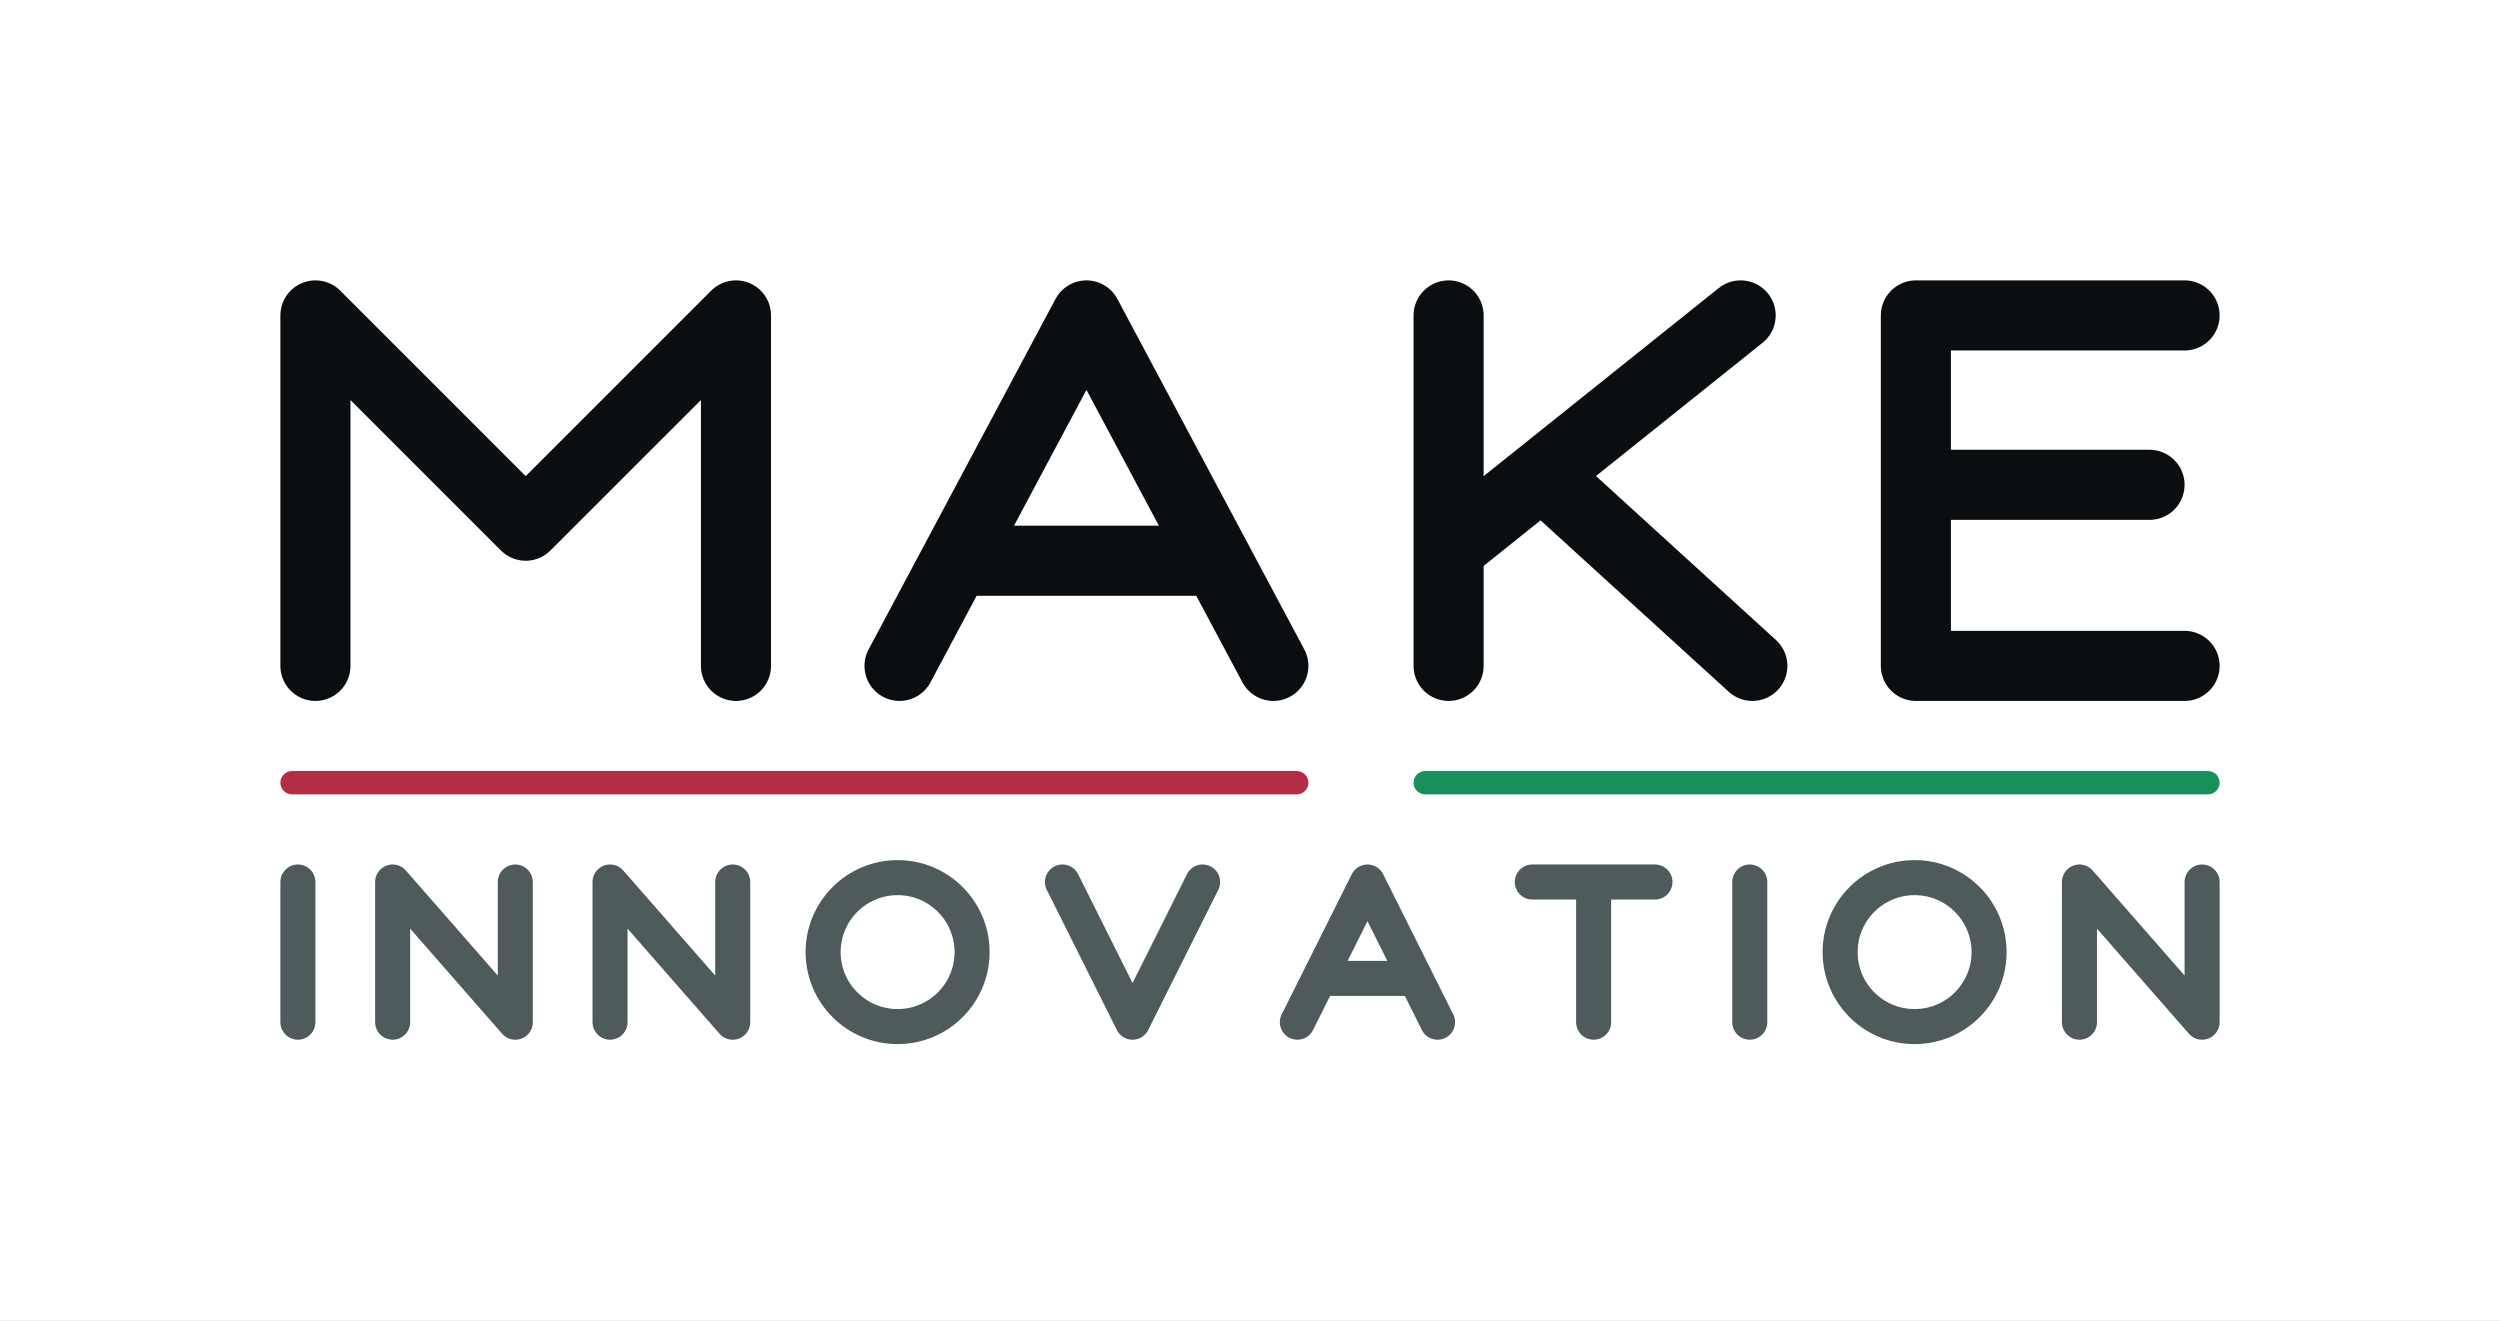
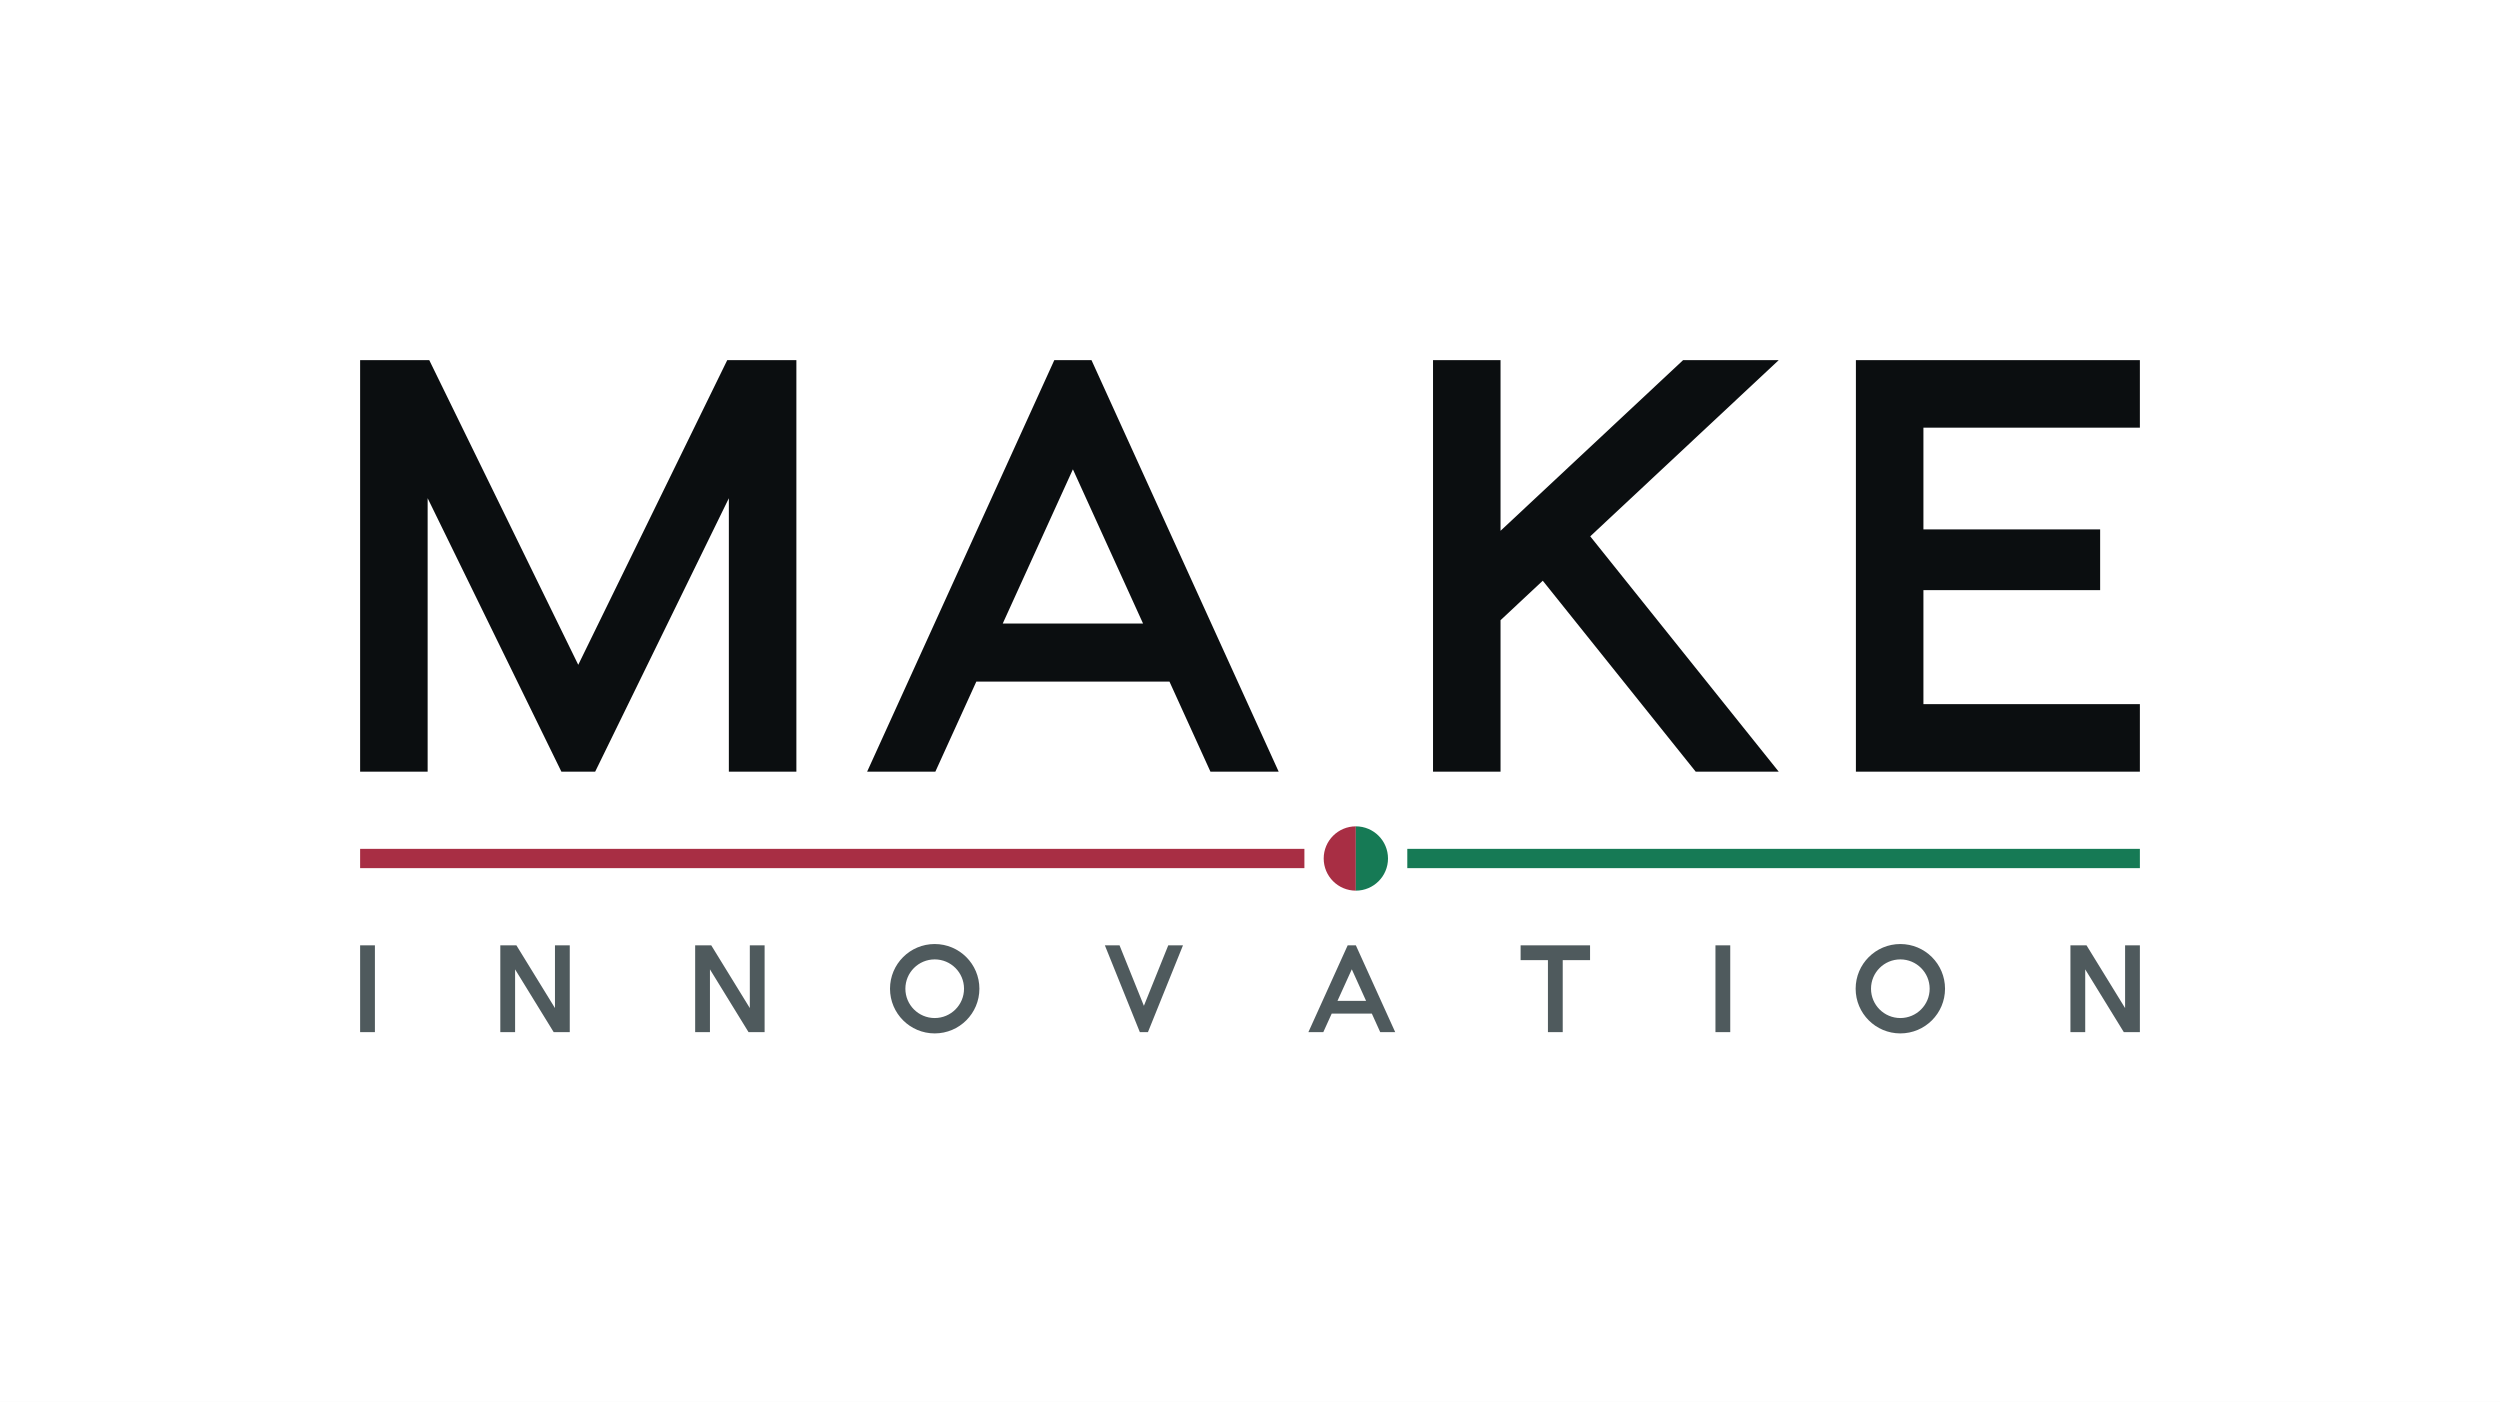
- <svg xmlns="http://www.w3.org/2000/svg" viewBox="0 0 428 226" width="428" height="226" role="img" aria-label="MAKE Innovation">
-   <rect width="428" height="226" fill="#FFFFFF" />
-   <g transform="translate(48 48)">
-     <path d="M6 66L6 6L42 42L78 6L78 66M106 66L138 6L170 66M116 48L160 48M200 6L200 66M250 6L200 46M216 33.2L252 66M326 6L280 6L280 66L326 66M280 35L320 35" fill="none" stroke="#0B0E10" stroke-width="12" stroke-linecap="round" stroke-linejoin="round" />
-     <rect x="0" y="84" width="176" height="4" rx="2" fill="#B12E46" />
-     <rect x="194" y="84" width="138" height="4" rx="2" fill="#1A8F5E" />
-     <g transform="translate(0 100)">
-       <path d="M3 3L3 27M19.22 27L19.22 3L40.22 27L40.22 3M56.44 27L56.44 3L77.44 27L77.44 3M133.89 3L145.89 27L157.89 3M174.11 27L186.11 3L198.11 27M178.61 19.5L193.61 19.5M214.33 3L235.33 3M224.83 3L224.83 27M251.56 3L251.56 27M308 27L308 3L329 27L329 3" fill="none" stroke="#4F5A5D" stroke-width="6" stroke-linecap="round" stroke-linejoin="round" />
-       <circle cx="105.67" cy="15" r="12.75" fill="none" stroke="#4F5A5D" stroke-width="6" />
-       <circle cx="279.78" cy="15" r="12.75" fill="none" stroke="#4F5A5D" stroke-width="6" />
+ <svg xmlns="http://www.w3.org/2000/svg" viewBox="0 0 388.76 218" width="388.76" height="218" role="img" aria-label="MAKE Innovation">
+   <rect width="388.76" height="218" fill="#FFFFFF" />
+   <g transform="translate(56 56)">
+     <path d="M0 0L10.5 0L10.5 64L0 64ZM57.34 0L67.84 0L67.84 64L57.34 64ZM0 0L10.75 0L33.92 47.38L57.09 0L67.84 0L36.55 64L31.3 64ZM107.95 0L113.73 0L142.84 64L132.23 64L110.84 16.98L89.45 64L78.84 64ZM94.63 40.96L127.05 40.96L127.05 49.99L94.63 49.99ZM166.84 0L177.34 0L177.34 64L166.84 64ZM205.73 0L220.6 0L172.09 45.35L172.09 31.45ZM177.96 26.88L190.87 26.88L220.6 64L207.69 64ZM232.6 0L243.1 0L243.1 64L232.6 64ZM232.6 0L276.76 0L276.76 10.5L232.6 10.5ZM232.6 53.5L276.76 53.5L276.76 64L232.6 64ZM232.6 26.32L270.58 26.32L270.58 35.77L232.6 35.77Z" fill="#0B0E10" />
+     <rect x="0" y="76" width="146.84" height="3" fill="#A82E44" />
+     <rect x="162.84" y="76" width="113.92" height="3" fill="#167A55" />
+     <g>
+       <path d="M154.84 72.5A5 5 0 0 0 154.84 82.5Z" fill="#A82E44" />
+       <path d="M154.84 72.5A5 5 0 0 1 154.84 82.5Z" fill="#167A55" />
    </g>
+     <path d="M0 91L2.3 91L2.3 104.5L0 104.5ZM21.8 91L24.1 91L24.1 104.5L21.8 104.5ZM30.3 91L32.6 91L32.6 104.5L30.3 104.5ZM21.8 91L24.3 91L32.6 104.5L30.1 104.5ZM52.1 91L54.4 91L54.4 104.5L52.1 104.5ZM60.6 91L62.9 91L62.9 104.5L60.6 104.5ZM52.1 91L54.6 91L62.9 104.5L60.4 104.5ZM115.81 91L118.09 91L121.88 100.41L125.67 91L127.96 91L122.51 104.5L121.25 104.5ZM153.57 91L154.84 91L160.96 104.5L158.63 104.5L154.21 94.73L149.78 104.5L147.46 104.5ZM150.82 99.64L157.59 99.64L157.59 101.62L150.82 101.62ZM180.46 91L191.26 91L191.26 93.3L180.46 93.3ZM184.71 91L187.01 91L187.01 104.5L184.71 104.5ZM210.76 91L213.06 91L213.06 104.5L210.76 104.5ZM265.96 91L268.26 91L268.26 104.5L265.96 104.5ZM274.46 91L276.76 91L276.76 104.5L274.46 104.5ZM265.96 91L268.46 91L276.76 104.5L274.26 104.5ZM89.35 90.8A6.95 6.95 0 1 1 89.35 104.7A6.95 6.95 0 1 1 89.35 90.8ZM89.35 93.19A4.56 4.56 0 1 0 89.35 102.31A4.56 4.56 0 1 0 89.35 93.19ZM239.51 90.8A6.95 6.95 0 1 1 239.51 104.7A6.95 6.95 0 1 1 239.51 90.8ZM239.51 93.19A4.56 4.56 0 1 0 239.51 102.31A4.56 4.56 0 1 0 239.51 93.19Z" fill="#4F5A5D" />
  </g>
</svg>
